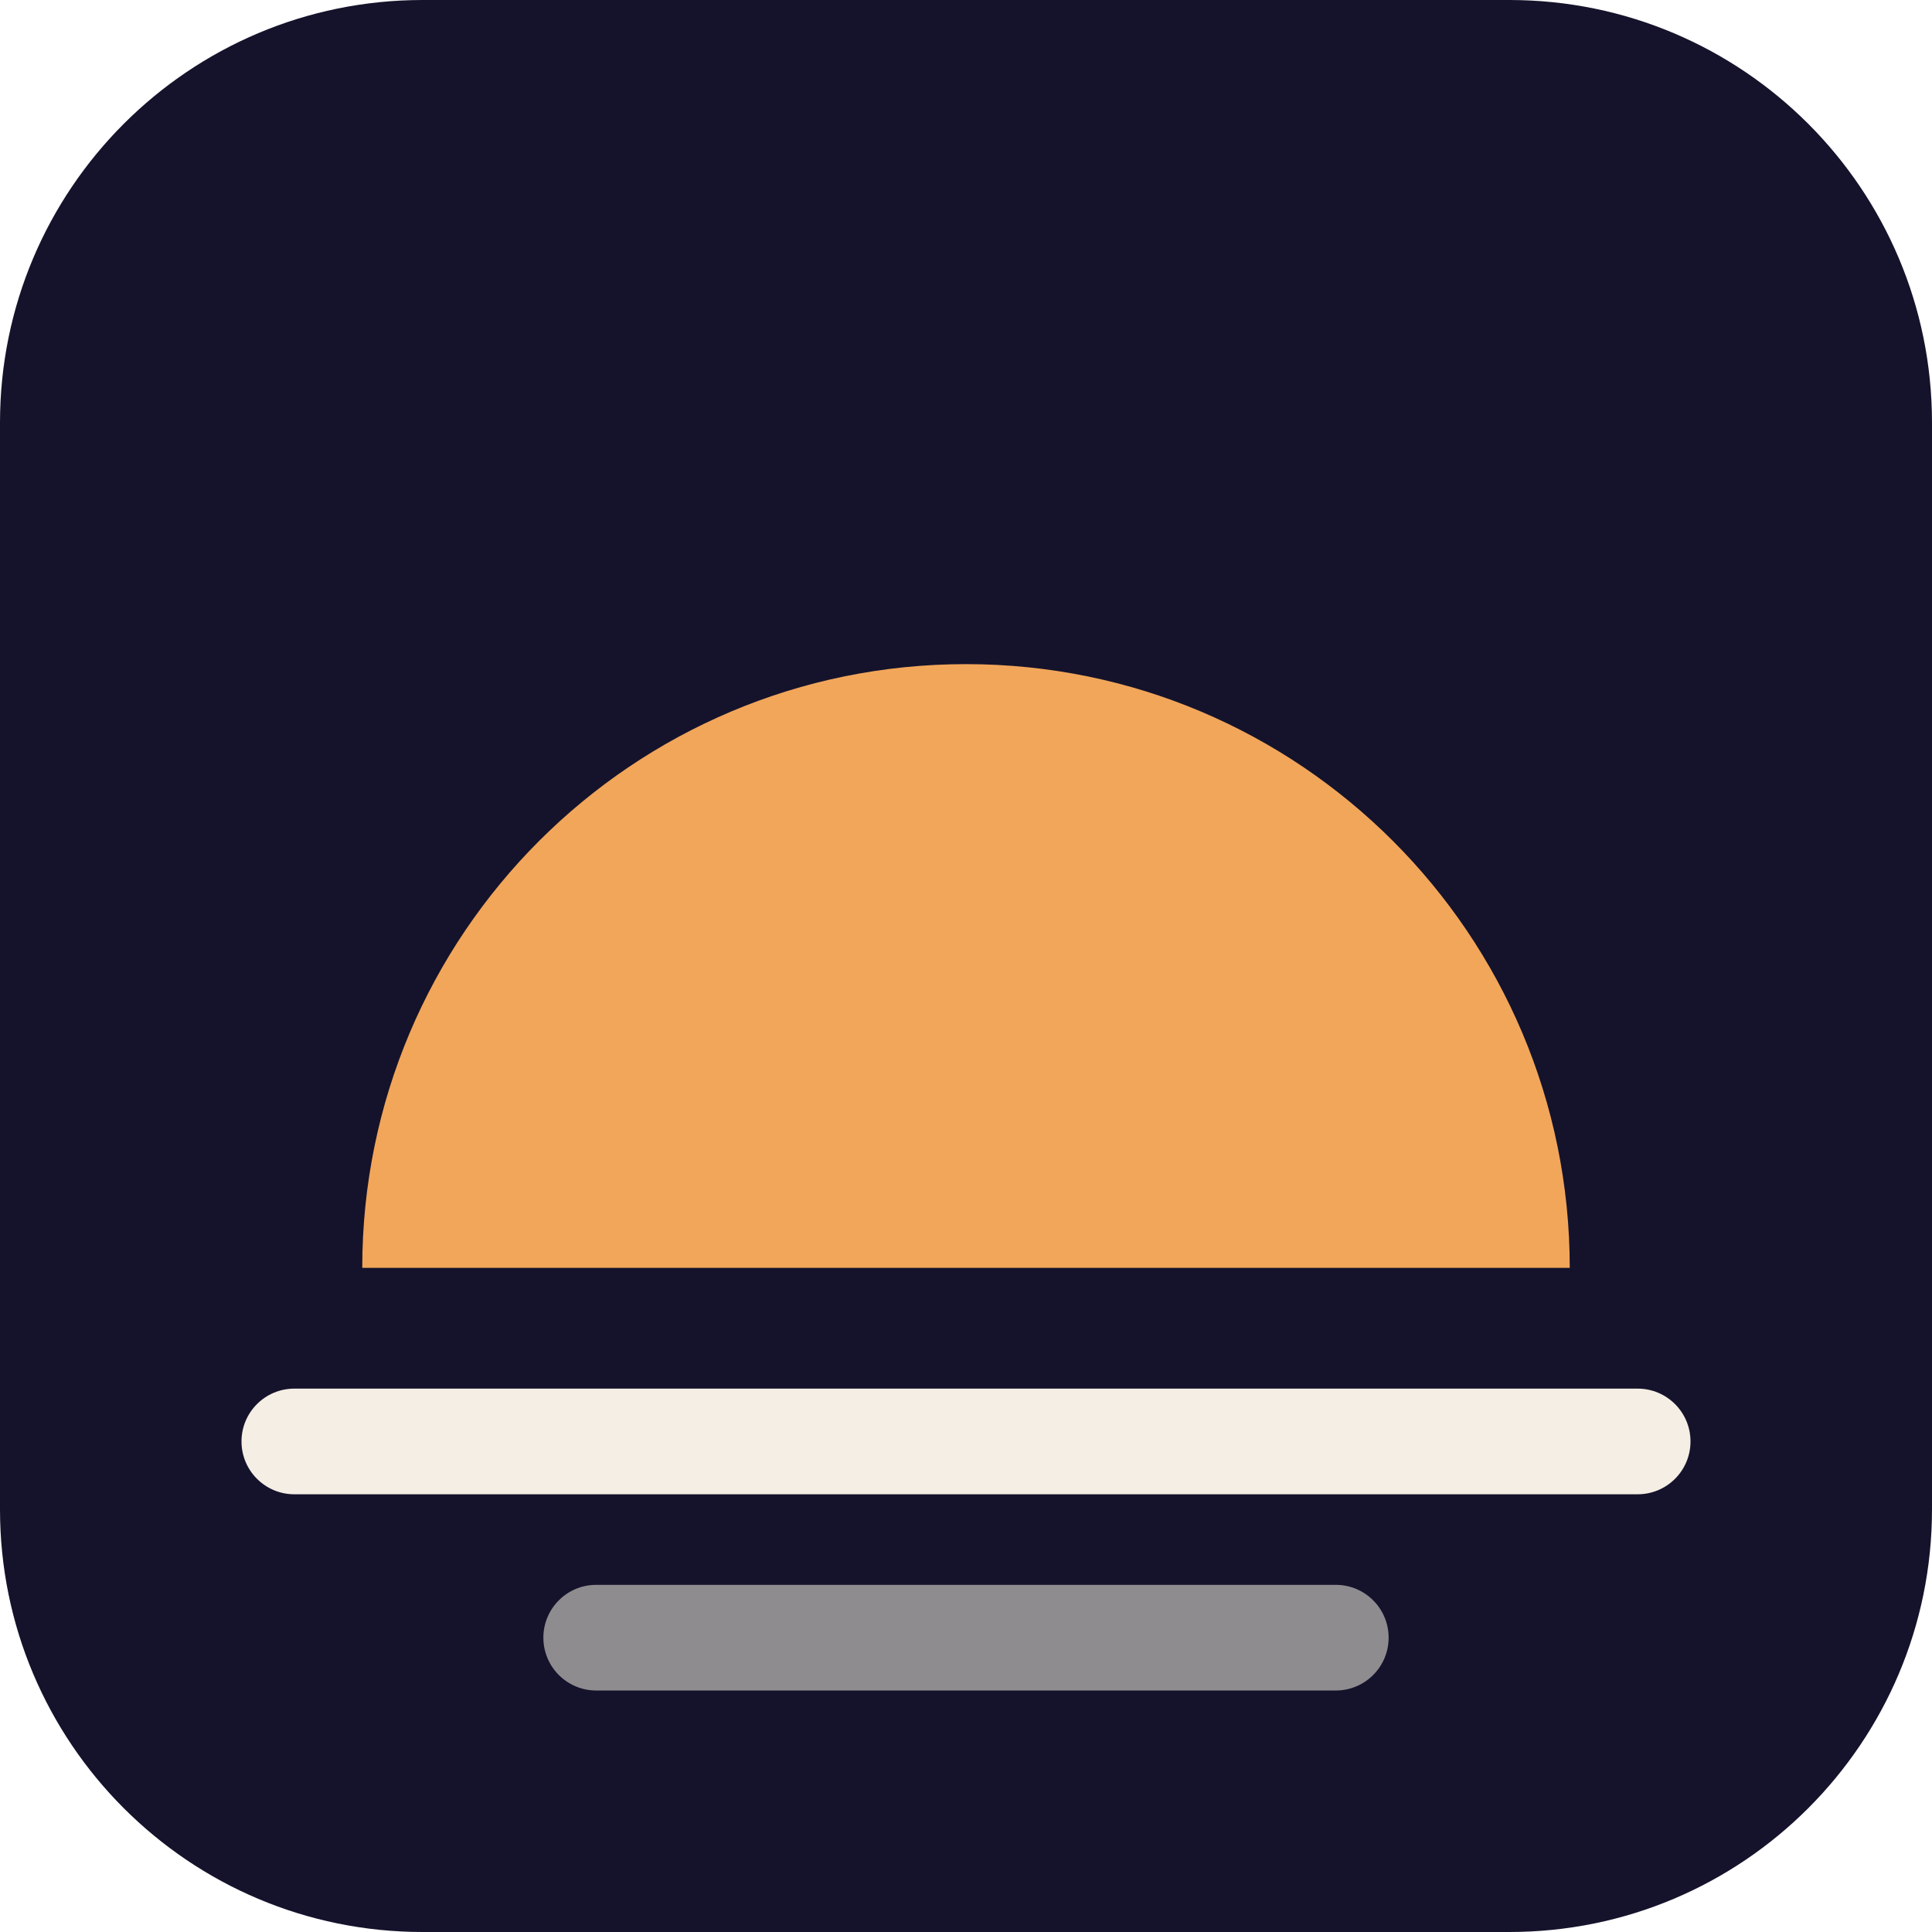
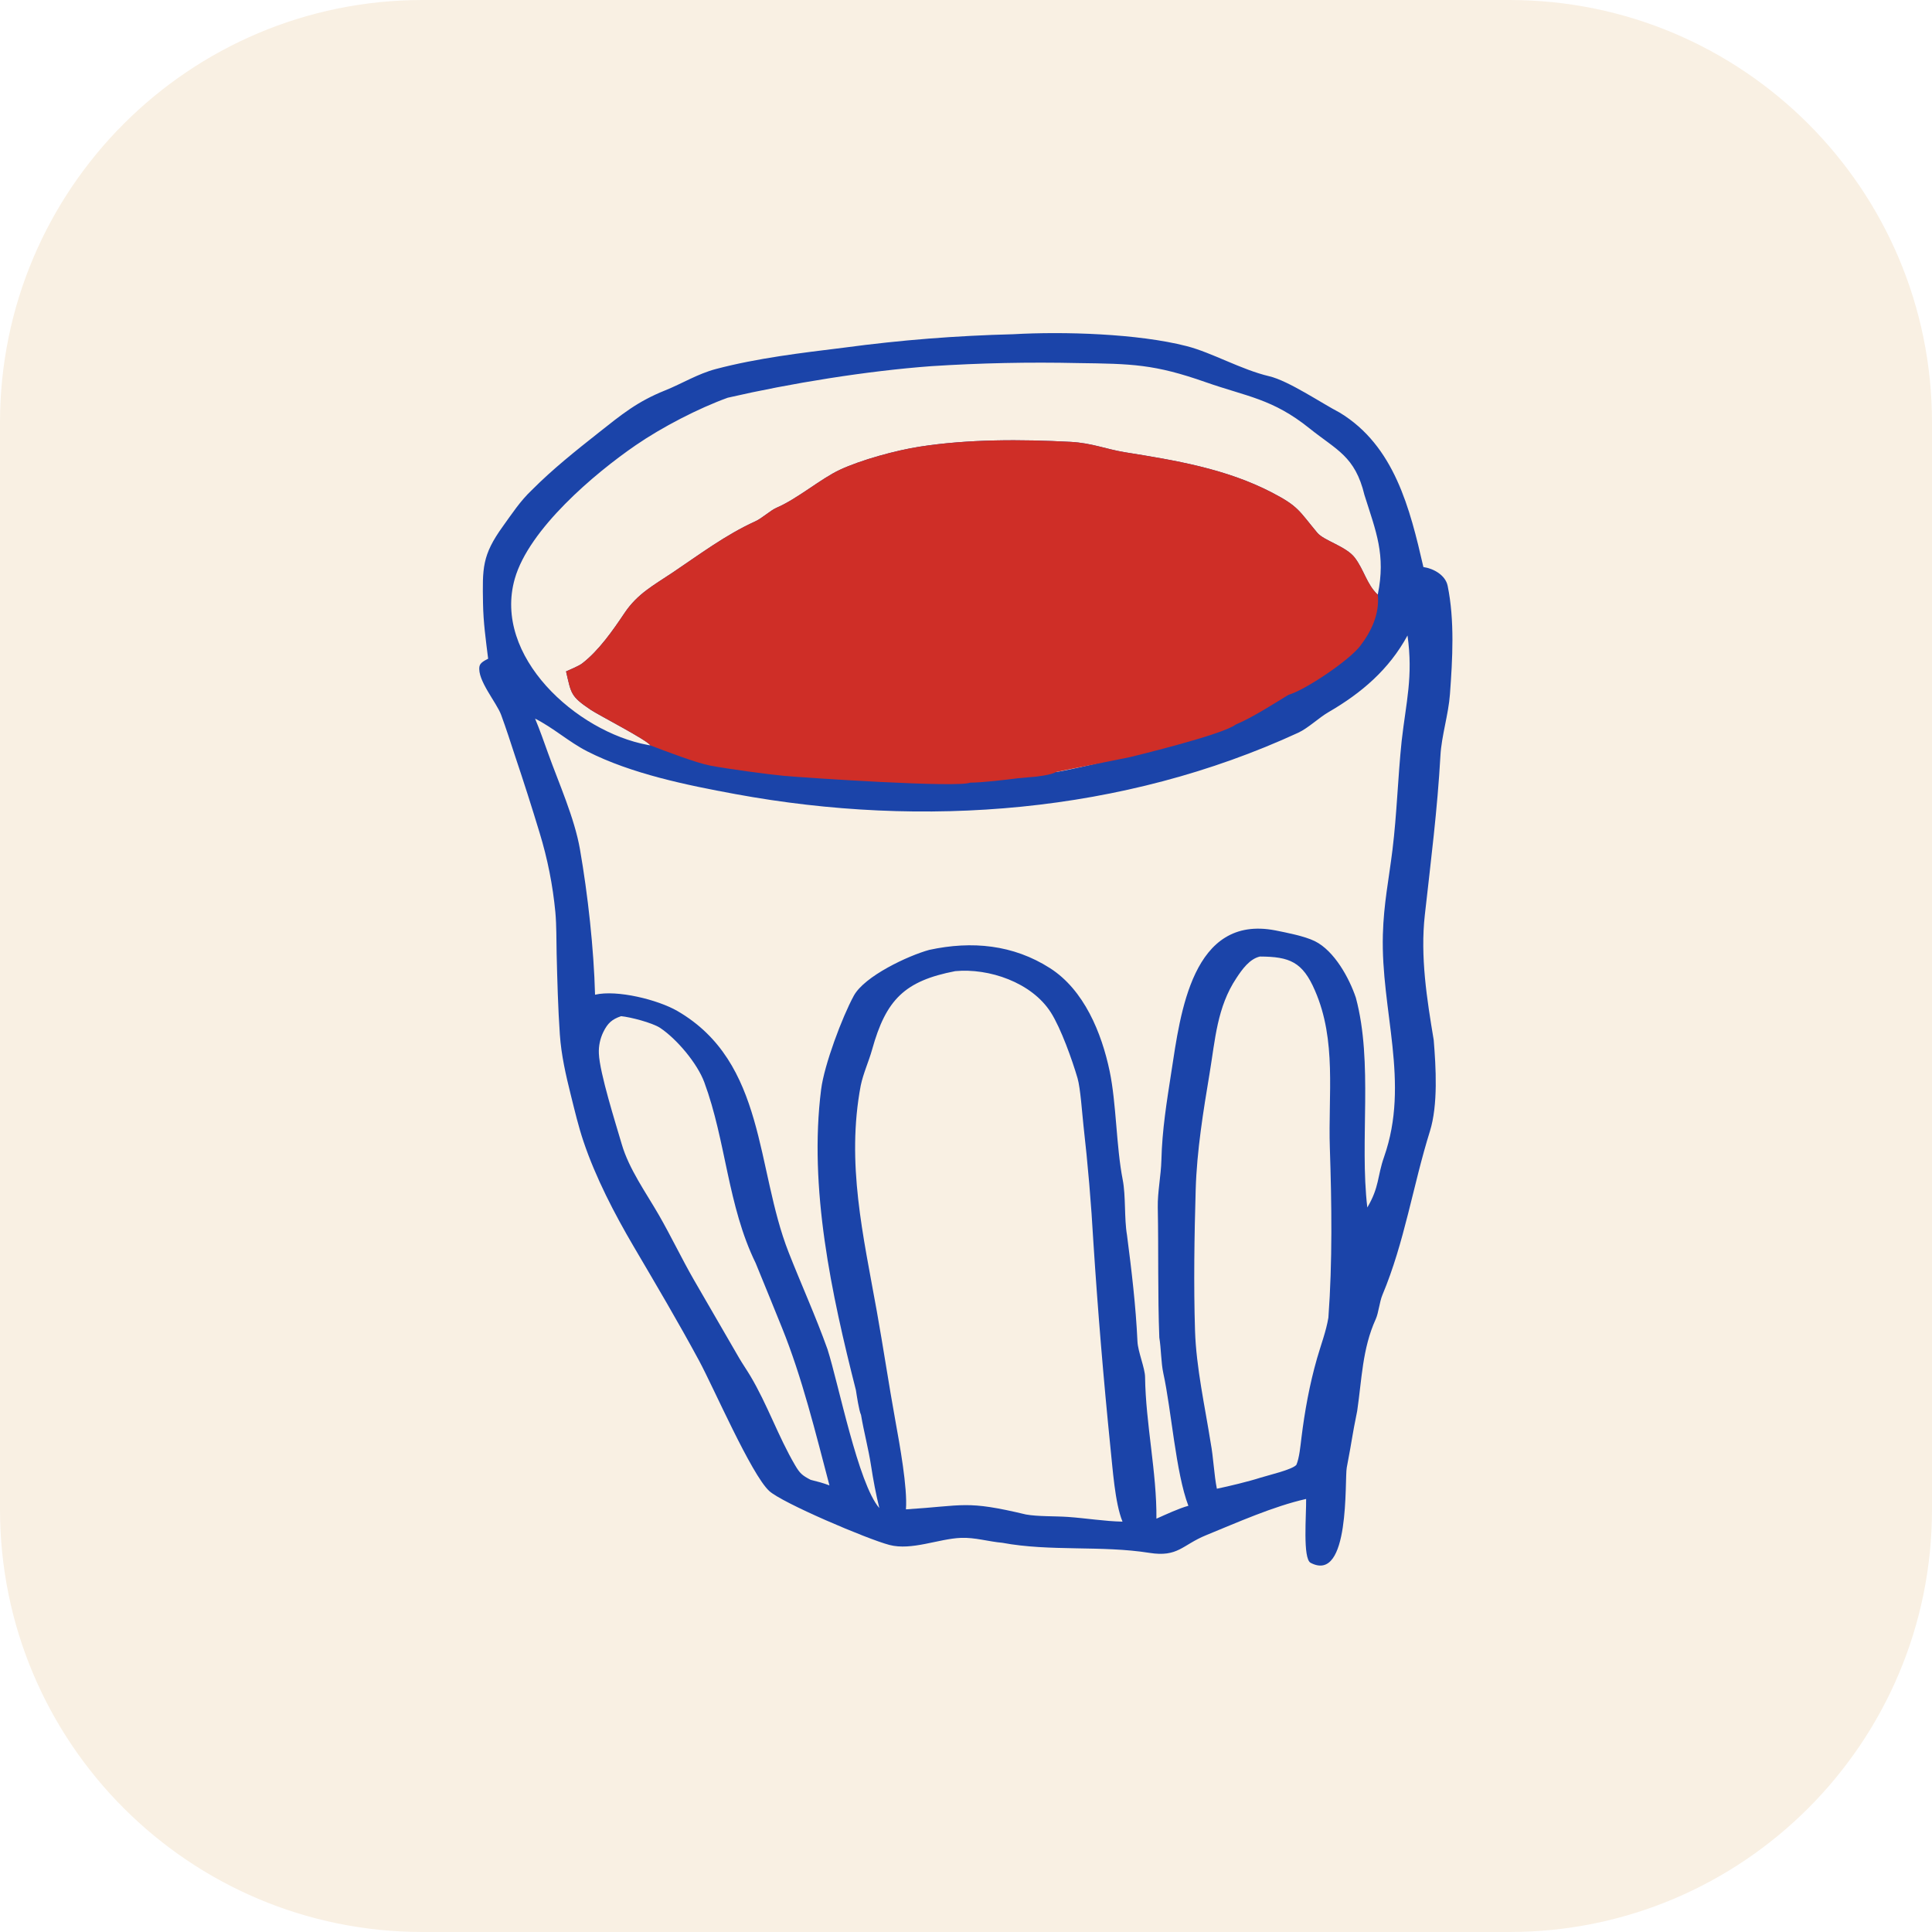
- <svg xmlns="http://www.w3.org/2000/svg" viewBox="0 0 64 64" style="color:#f4eee4">
-   <rect width="64" height="64" rx="14" fill="#15132b" />
-   <g id="m">
-     <path d="M12 42a20 20 0 0 1 40 0z" fill="#f2a65a" />
-     <rect x="8" y="46" width="48" height="3.5" rx="1.75" fill="currentColor" />
-     <rect x="18" y="52.5" width="28" height="3.5" rx="1.75" fill="currentColor" opacity=".55" />
+ <svg xmlns="http://www.w3.org/2000/svg" width="64" height="64" viewBox="0 0 64 64">
+   <rect width="64" height="64" rx="14" fill="#F9F0E3" />
+   <g transform="translate(13.20915 9) scale(0.1503268)">
+     <path d="M135.419 13.781C146.483 13.148 162.886 13.638 173.643 16.407C179.239 17.848 185.627 21.581 191.818 23.04C196.103 24.05 203.281 28.938 207.342 31.051C219.405 38.36 222.826 52.185 225.794 65.087C228.021 65.401 230.653 66.858 231.139 69.227C232.701 76.838 232.215 85.393 231.643 93.108C231.333 97.477 229.786 102.313 229.548 106.611C228.893 118.429 227.421 130 226.11 141.739C225.081 150.952 226.556 160.259 228.066 169.308C228.552 175.29 229.048 183.588 227.225 189.423C223.478 201.422 221.645 213.847 216.77 225.463C216.112 227.032 215.925 229.416 215.289 230.818C212.322 237.35 212.232 244.095 211.202 251.057C209.966 257.126 210.234 256.587 208.902 263.547C208.407 266.13 209.717 289.116 200.942 284.517C199.168 283.586 200.01 273.957 199.95 270.442C192.785 272.046 184.737 275.642 177.895 278.437C172.634 280.586 171.75 283.325 165.414 282.322C154.845 280.644 143.522 282.063 133.004 280.103C129.991 279.841 126.952 278.896 123.916 279.016C118.942 279.211 113.031 281.865 108.115 280.574C103.298 279.309 84.45 271.309 81.62 268.669C77.646 264.961 69.395 245.93 66.19 239.989C61.575 231.435 56.662 223.145 51.744 214.771C47.516 207.574 43.406 199.641 40.732 191.731C39.591 188.357 38.771 184.857 37.909 181.404C36.811 177.003 35.813 172.637 35.499 168.099C35.094 162.224 34.939 156.189 34.792 150.304C34.717 147.255 34.784 144.175 34.511 141.137C33.947 135.204 32.783 129.344 31.039 123.646C29.327 117.988 27.527 112.357 25.641 106.755C24.652 103.738 23.731 100.851 22.567 97.676C21.556 94.92 17.246 89.982 17.785 86.983C17.936 86.144 18.991 85.663 19.699 85.287C19.179 81.098 18.64 77.302 18.57 73.105C18.441 65.342 18.319 62.516 22.97 56.079C24.922 53.376 26.766 50.539 29.332 48.115C33.93 43.496 38.958 39.495 44.035 35.484C49.144 31.448 52.521 28.639 58.724 26.15C62.401 24.674 65.907 22.495 69.891 21.446C79.108 19.019 88.669 17.907 98.115 16.74C110.634 15.057 122.809 14.105 135.419 13.781ZM43.256 159.327C48.094 158.19 57.132 160.433 61.424 162.928C80.907 174.255 78.653 197.61 85.908 216.083C88.656 223.08 91.939 230.329 94.478 237.451C96.922 245.076 101.237 267.114 105.901 272.449C105.164 269.463 104.553 266.218 104.089 263.179C103.514 259.419 102.489 255.623 101.867 251.916C101.424 251.02 100.903 247.522 100.741 246.47C95.378 225.38 90.306 201.947 93.081 180.16C93.766 174.783 97.702 164.274 100.272 159.56C102.635 155.224 112.254 150.721 116.916 149.446C126.292 147.42 135.397 148.282 143.522 153.48C151.015 158.273 154.885 167.727 156.653 176.165C158.147 183.3 158.082 192.667 159.534 200.107C160.238 203.712 159.841 208.582 160.48 212.311C161.489 220.096 162.421 227.891 162.783 235.74C162.888 238.016 164.434 241.567 164.46 243.583C164.596 253.877 167.057 264.644 166.962 274.788C168.974 273.894 171.962 272.495 174.003 271.953C171.227 264.692 170.252 250.793 168.487 242.762C167.974 240.424 168.007 237.292 167.599 234.887C167.233 225.317 167.447 215.74 167.259 206.157C167.195 202.878 167.975 199.104 168.056 195.81C168.224 189.028 169.23 182.955 170.26 176.293C172.244 163.459 174.837 141.606 193.176 145.155C195.572 145.638 199.625 146.409 201.885 147.534C206.159 149.661 209.434 155.607 210.91 159.986C214.758 174.342 211.699 191.431 213.433 206.216C216.118 201.681 215.619 199.357 217.126 195.072C222.894 178.668 216.385 162.813 216.863 146.047C217.058 139.199 218.16 134.061 218.982 127.374C219.95 119.491 220.173 111.312 221.003 103.409C221.976 94.802 223.56 89.269 222.293 80.167C218.212 87.668 212.174 92.828 204.912 97.042C202.768 98.276 200.407 100.582 198.21 101.595C159.639 119.367 115.691 122.758 74.168 115.113C63.445 113.138 51.269 110.65 41.546 105.703C37.529 103.659 34.128 100.546 30.043 98.487C31.079 100.967 31.991 103.561 32.893 106.081C35.258 112.685 38.725 120.368 39.928 127.262C41.674 137.275 42.991 149.178 43.256 159.327ZM111.764 272.734C124.687 271.929 124.882 270.686 138.207 273.865C140.876 274.343 144.609 274.204 147.468 274.404C151.423 274.68 155.593 275.369 159.488 275.442C157.794 271.287 157.321 263.606 156.819 259.021C155.3 244.02 154.052 228.994 153.076 213.948C152.588 205.301 151.854 196.669 150.876 188.064C150.604 185.613 150.22 179.915 149.583 177.733C148.406 173.706 145.92 166.727 143.7 163.243C139.462 156.59 130.032 153.433 122.627 154.133C111.494 156.287 107.375 160.382 104.311 171.407C103.588 174.01 102.349 176.679 101.799 179.357C98.575 196.46 102.357 212.405 105.354 229.122C106.777 237.063 107.998 245.288 109.445 253.257C110.368 258.337 112.14 268.027 111.764 272.734ZM144.785 109.444L144.813 110.257C146.824 110.029 159.114 107.242 160.663 106.513C152.805 107.065 151.667 108.067 144.785 109.444ZM48.998 164.057C47.01 164.736 46.05 165.568 45.083 167.542C44.365 169.015 44.026 170.645 44.098 172.282C44.268 176.574 47.807 187.696 49.144 192.284C50.733 197.738 54.481 202.946 57.32 207.876C59.965 212.471 62.386 217.547 64.998 222.094L75.016 239.398C75.805 240.743 76.695 242.018 77.489 243.351C81.227 249.622 83.617 256.66 87.32 262.983C88.396 264.819 88.901 265.256 90.766 266.228C92.313 266.616 93.412 266.892 94.91 267.456C91.9 256.04 88.902 243.704 84.454 232.721C82.525 227.96 80.601 223.205 78.644 218.456C72.463 205.828 72.136 191.611 67.336 178.632C65.785 174.438 61.267 169.084 57.583 166.626C55.83 165.497 51.09 164.257 48.998 164.057ZM180.283 268.188C182.776 267.683 187.48 266.543 189.88 265.757C191.625 265.21 196.88 263.994 197.8 262.932C198.453 261.436 198.699 258.738 198.908 257.043C199.645 251.069 200.7 245.249 202.359 239.452C203.191 236.543 204.365 233.482 204.857 230.489C205.764 218.121 205.588 205.437 205.177 193.081C204.786 181.332 206.718 169.448 201.891 158.397C199.187 152.105 196.316 150.938 189.781 150.914C187.497 151.42 185.836 153.76 184.591 155.655C180.32 162.055 179.914 169.236 178.696 176.558C177.294 184.988 175.868 193.669 175.616 202.263C175.32 212.404 175.148 223.255 175.47 233.397C175.727 241.473 177.662 250.115 178.918 258.079C179.521 261.252 179.667 265.2 180.283 268.188ZM215.744 71.145C217.525 62.362 215.368 57.324 212.807 49.22C210.736 40.626 206.675 39.332 200.685 34.52C192.534 27.974 186.908 27.541 177.793 24.339C166.494 20.369 161.526 20.294 149.712 20.139C138.921 19.896 128.125 20.123 117.353 20.819C103.146 21.87 86.404 24.576 72.503 27.773C66.001 30.116 57.98 34.283 52.23 38.234C43.033 44.554 28.712 56.708 25.578 67.634C20.664 84.76 39.196 101.385 54.874 104.289C55.055 104.322 55.236 104.351 55.418 104.377C54.989 103.341 44.063 97.729 42.303 96.545C37.846 93.548 38.016 93.009 36.867 88.085C37.893 87.597 39.552 86.968 40.42 86.323C44.086 83.507 47.188 79.041 49.746 75.226C52.627 70.927 56.204 69.087 60.355 66.297C66.327 62.283 71.997 58.008 78.583 55.006C80.026 54.362 81.92 52.589 83.268 52.013C87.836 50.059 93.003 45.614 97.189 43.661C101.916 41.456 109.531 39.385 114.715 38.571C125.492 36.88 137.247 36.933 148.137 37.506C152.728 37.767 155.842 39.093 159.909 39.772C171.136 41.574 182.316 43.405 192.489 48.704C198.315 51.739 198.363 52.677 202.419 57.54C203.869 59.278 208.813 60.529 210.704 63.06C212.726 65.766 213.301 68.799 215.602 71.057C215.649 71.086 215.697 71.116 215.744 71.145Z" fill="#1B44A9" />
+     <path d="M36.866 88.086C37.893 87.597 39.552 86.968 40.42 86.323C44.085 83.507 47.188 79.042 49.745 75.226C52.627 70.927 56.203 69.087 60.355 66.297C66.327 62.284 71.997 58.008 78.583 55.006C80.025 54.362 81.919 52.59 83.267 52.013C87.835 50.06 93.002 45.614 97.189 43.661C101.916 41.456 109.53 39.385 114.715 38.571C125.492 36.88 137.247 36.933 148.136 37.506C152.728 37.767 155.841 39.094 159.908 39.772C171.136 41.574 182.315 43.405 192.489 48.704C198.314 51.739 198.362 52.678 202.418 57.54C203.869 59.278 208.812 60.529 210.704 63.061C212.725 65.766 213.3 68.799 215.602 71.057C215.649 71.087 215.696 71.116 215.743 71.145C216.166 75.372 214.369 79.2 211.859 82.482C209.404 85.692 199.716 92.212 196.086 93.231C192.478 95.424 188.231 98.187 184.431 99.796C181.472 102.094 161 107 161 107L144.812 110.257C143.932 110.871 140.494 111.32 139.366 111.365L136.502 111.62C133.646 111.981 128.693 112.579 125.903 112.6C123.216 113.745 90.011 111.562 84.826 111.09C81.507 110.788 72.462 109.564 68.733 108.859C65.458 108.24 58.878 105.674 55.417 104.377C54.989 103.341 44.062 97.729 42.303 96.546C37.845 93.549 38.016 93.009 36.866 88.086Z" fill="#CF2E27" />
  </g>
</svg>
